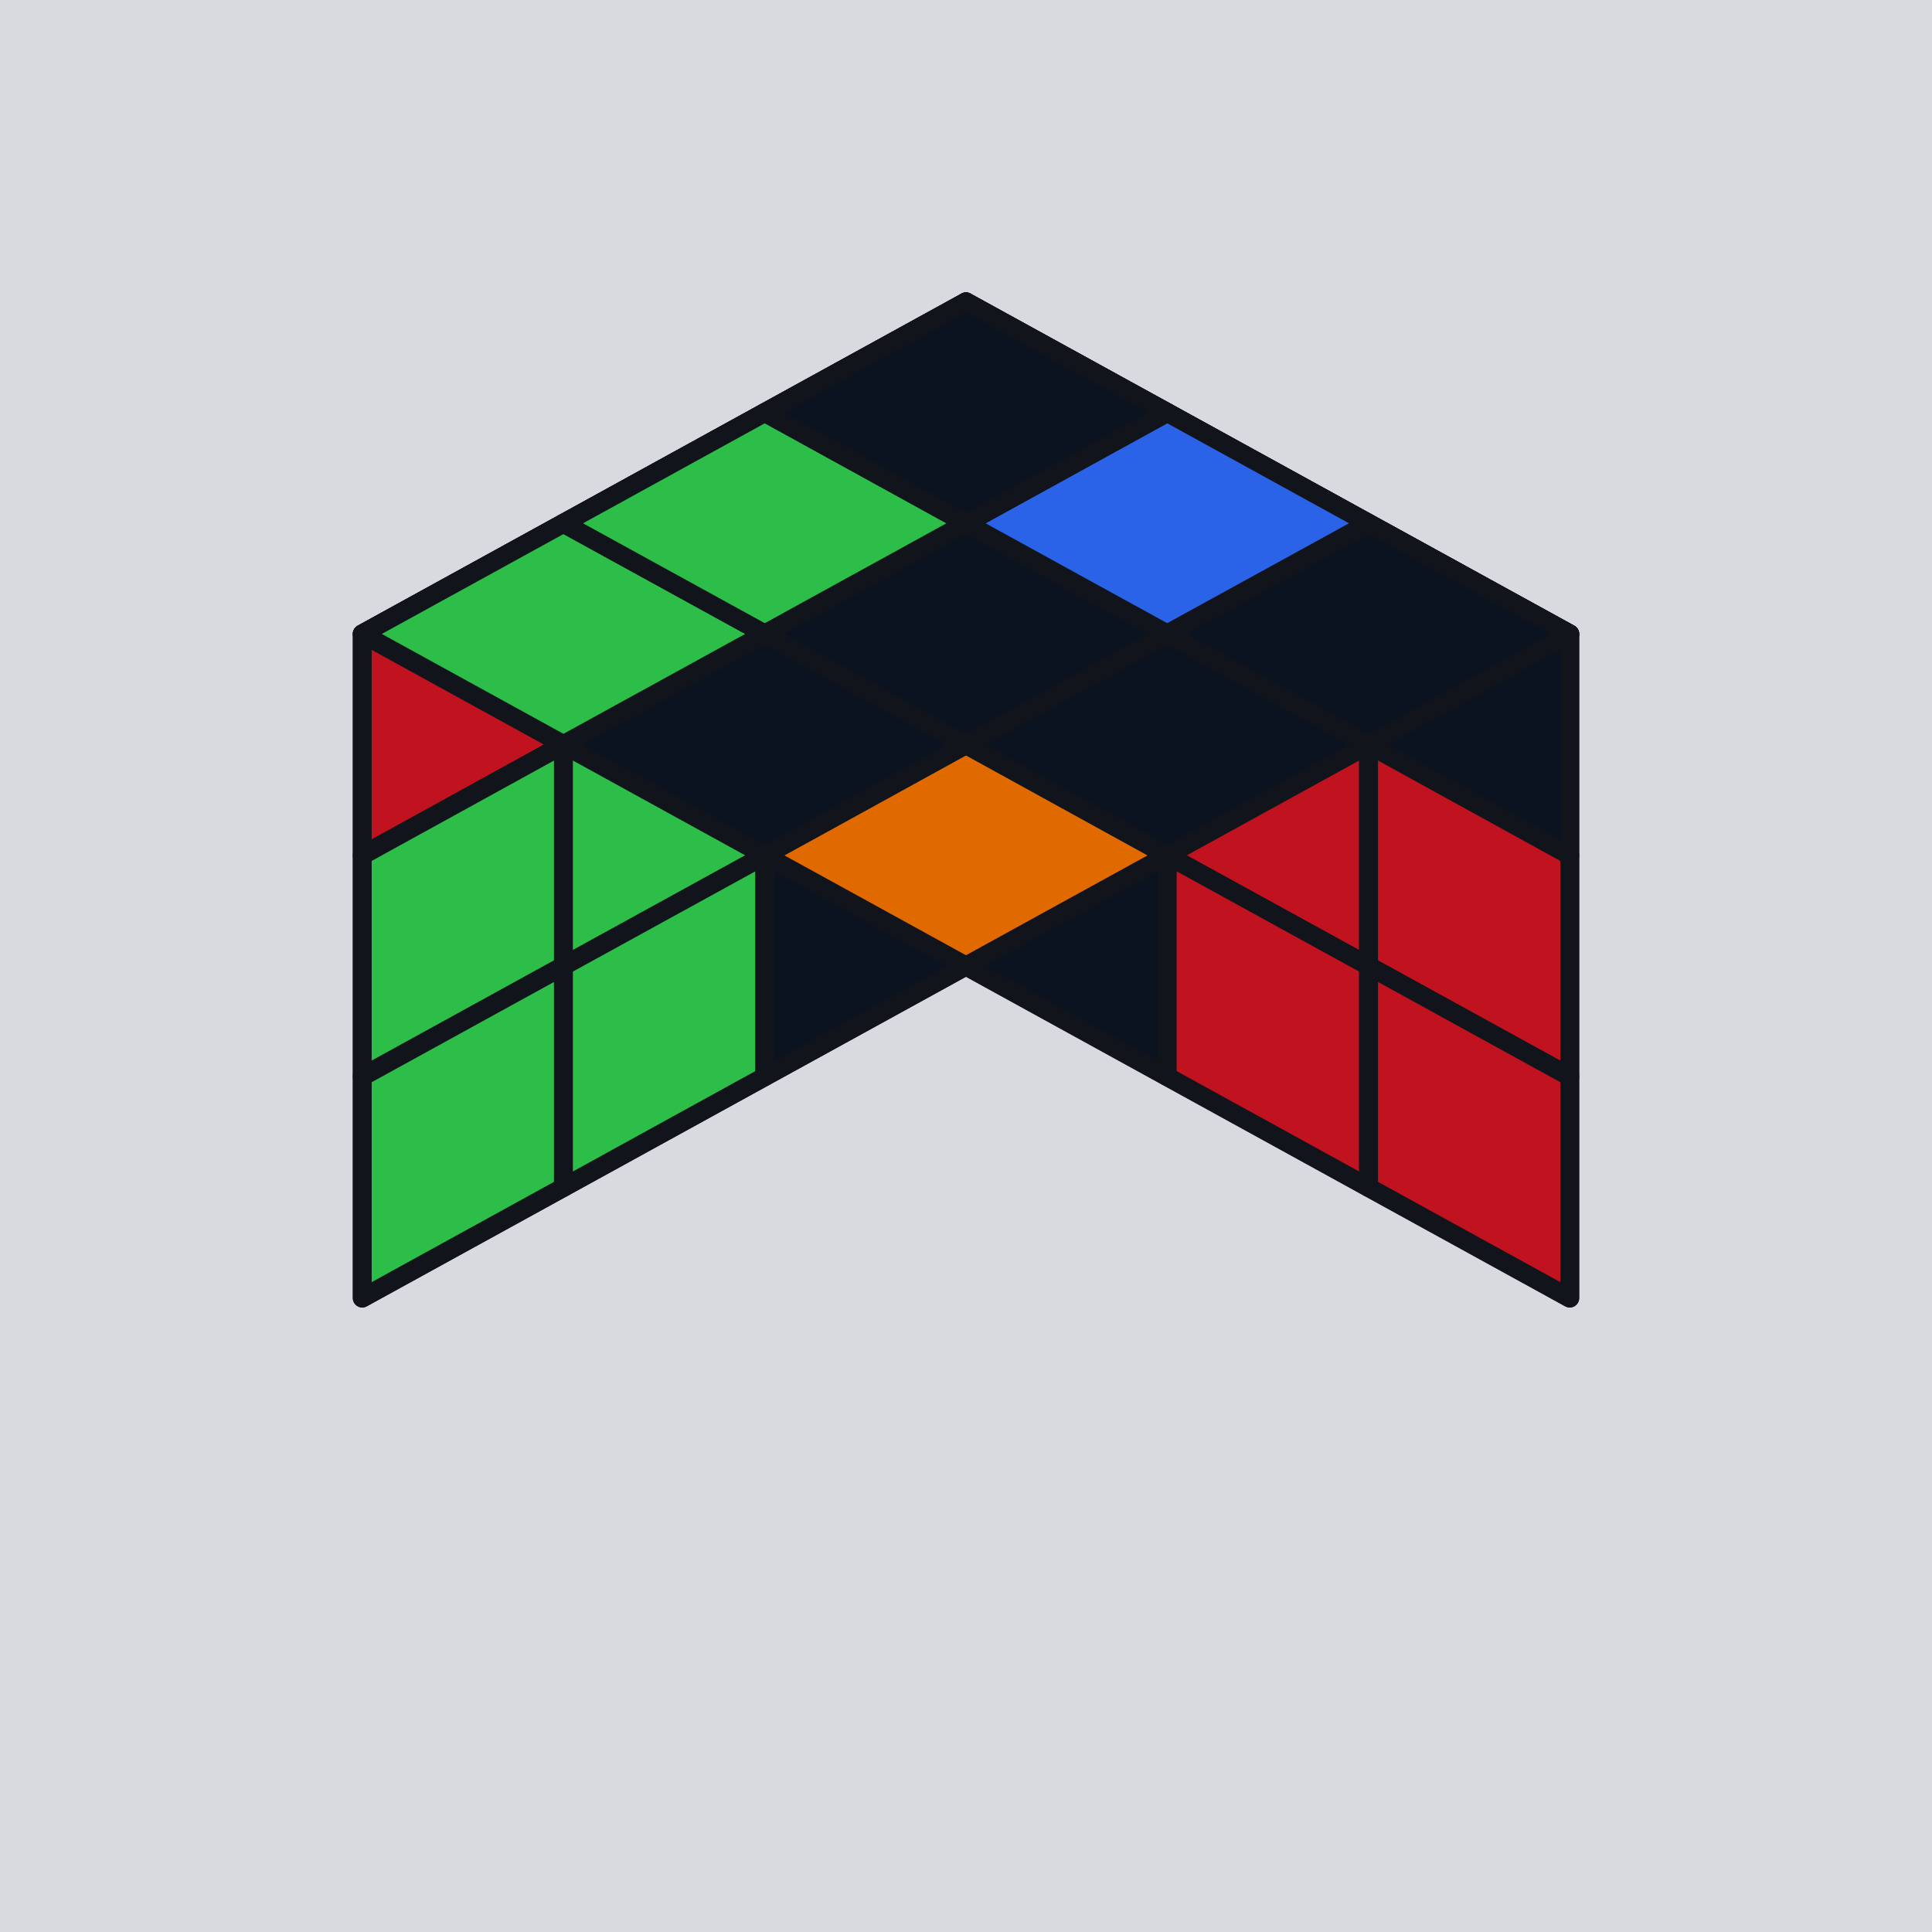
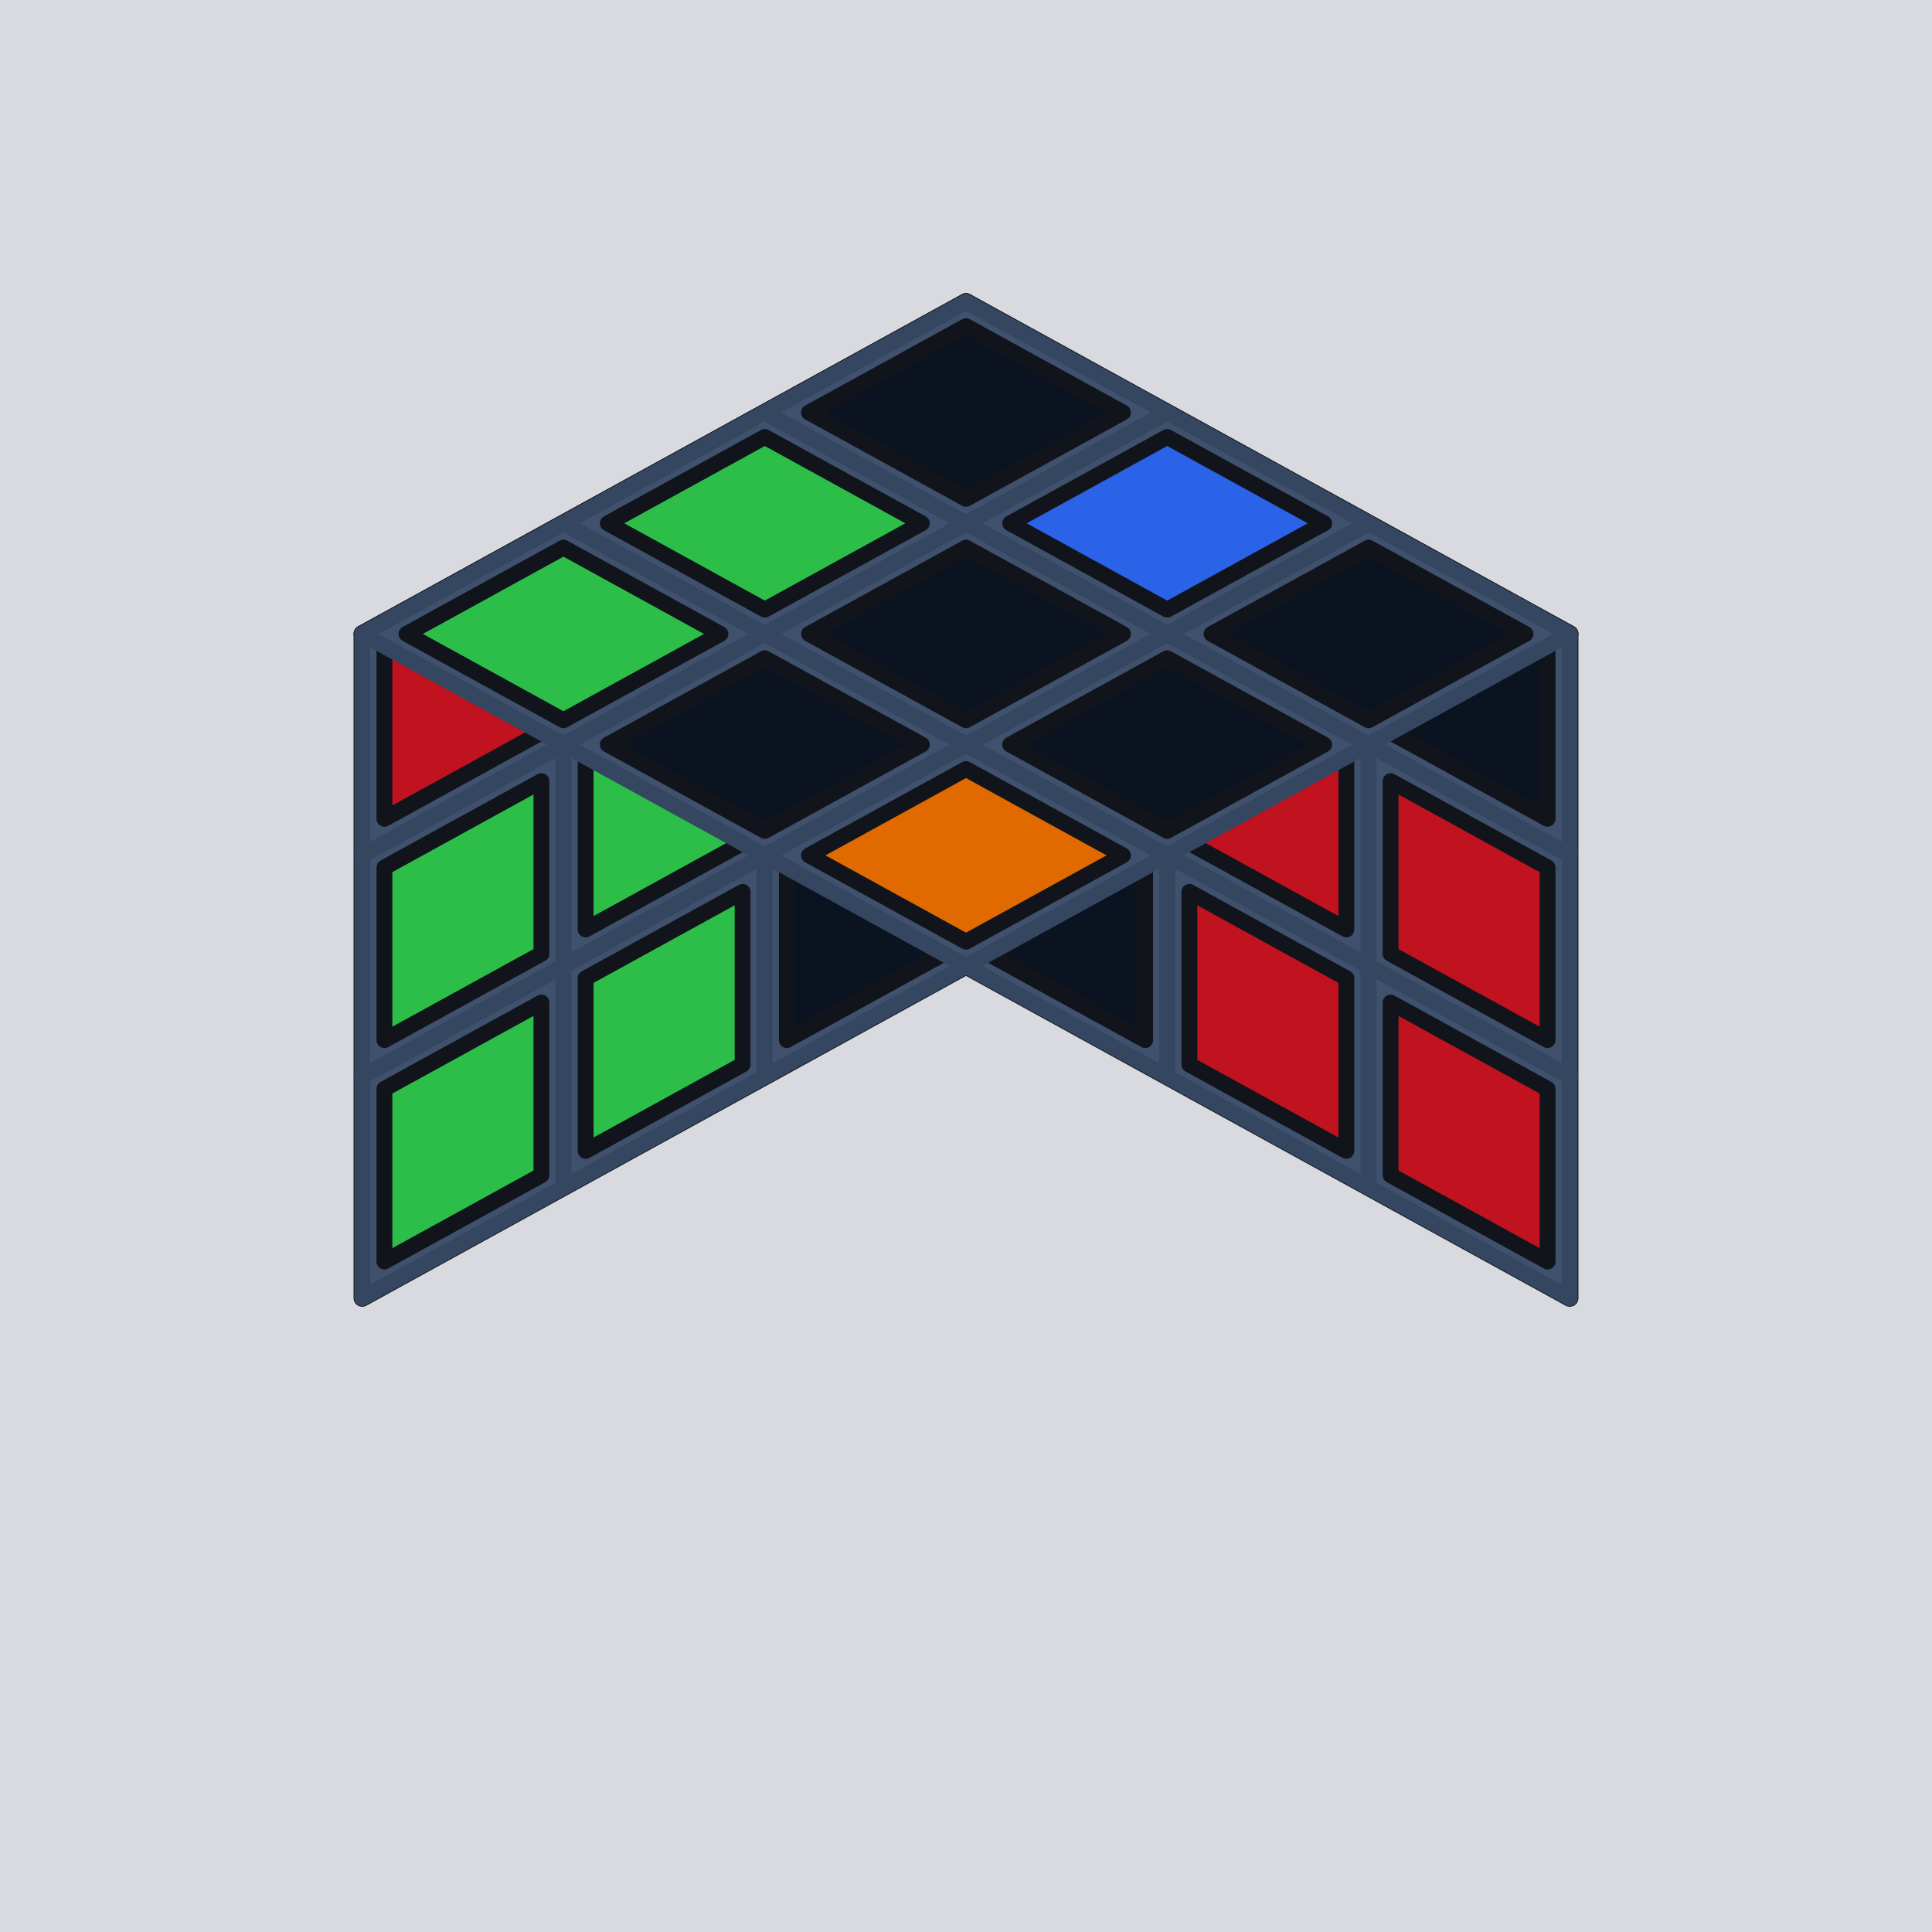
<svg xmlns="http://www.w3.org/2000/svg" viewBox="0 0 128 128">
  <rect x="0" y="0" width="128" height="128" fill="#D8DADF" />
-   <polygon points="64.00,64.00 104.00,42.00 64.00,20.00 24.00,42.00" fill="#0B1220" stroke="#11151B" stroke-width="1.25" stroke-linejoin="round" />
-   <polygon points="24.00,42.00 64.00,20.00 64.00,64.00 24.00,86.00" fill="#0B1220" stroke="#11151B" stroke-width="1.25" stroke-linejoin="round" />
-   <polygon points="64.00,20.00 104.00,42.00 104.00,86.00 64.00,64.00" fill="#0B1220" stroke="#11151B" stroke-width="1.25" stroke-linejoin="round" />
-   <polygon points="24.00,42.00 37.33,34.67 37.33,49.33 24.00,56.67" fill="#C1121F" stroke="#11151B" stroke-width="1.25" stroke-linejoin="round" />
-   <polygon points="37.33,34.67 50.67,27.33 50.67,42.00 37.33,49.33" fill="#C1121F" stroke="#11151B" stroke-width="1.25" stroke-linejoin="round" />
-   <polygon points="50.67,27.33 64.00,20.00 64.00,34.67 50.67,42.00" fill="#0B1220" stroke="#11151B" stroke-width="1.25" stroke-linejoin="round" />
-   <polygon points="24.00,56.67 37.33,49.33 37.33,64.00 24.00,71.33" fill="#2DBE4A" stroke="#11151B" stroke-width="1.25" stroke-linejoin="round" />
-   <polygon points="37.33,49.33 50.67,42.00 50.67,56.67 37.33,64.00" fill="#2DBE4A" stroke="#11151B" stroke-width="1.25" stroke-linejoin="round" />
-   <polygon points="50.67,42.00 64.00,34.67 64.00,49.33 50.67,56.67" fill="#0B1220" stroke="#11151B" stroke-width="1.25" stroke-linejoin="round" />
-   <polygon points="24.00,71.33 37.33,64.00 37.33,78.67 24.00,86.00" fill="#2DBE4A" stroke="#11151B" stroke-width="1.25" stroke-linejoin="round" />
-   <polygon points="37.33,64.00 50.67,56.67 50.67,71.33 37.33,78.67" fill="#2DBE4A" stroke="#11151B" stroke-width="1.25" stroke-linejoin="round" />
-   <polygon points="50.67,56.67 64.00,49.33 64.00,64.00 50.67,71.33" fill="#0B1220" stroke="#11151B" stroke-width="1.25" stroke-linejoin="round" />
-   <polygon points="64.00,20.00 77.33,27.33 77.33,42.00 64.00,34.67" fill="#0B1220" stroke="#11151B" stroke-width="1.25" stroke-linejoin="round" />
-   <polygon points="77.33,27.33 90.67,34.67 90.67,49.33 77.33,42.00" fill="#E06A00" stroke="#11151B" stroke-width="1.25" stroke-linejoin="round" />
-   <polygon points="90.67,34.67 104.00,42.00 104.00,56.67 90.67,49.33" fill="#0B1220" stroke="#11151B" stroke-width="1.25" stroke-linejoin="round" />
-   <polygon points="64.00,34.67 77.33,42.00 77.33,56.67 64.00,49.33" fill="#0B1220" stroke="#11151B" stroke-width="1.25" stroke-linejoin="round" />
-   <polygon points="77.33,42.00 90.67,49.33 90.67,64.00 77.33,56.67" fill="#C1121F" stroke="#11151B" stroke-width="1.25" stroke-linejoin="round" />
-   <polygon points="90.67,49.33 104.00,56.67 104.00,71.33 90.67,64.00" fill="#C1121F" stroke="#11151B" stroke-width="1.25" stroke-linejoin="round" />
-   <polygon points="64.00,49.33 77.33,56.67 77.33,71.33 64.00,64.00" fill="#0B1220" stroke="#11151B" stroke-width="1.25" stroke-linejoin="round" />
-   <polygon points="77.33,56.67 90.67,64.00 90.67,78.67 77.33,71.33" fill="#C1121F" stroke="#11151B" stroke-width="1.25" stroke-linejoin="round" />
-   <polygon points="90.67,64.00 104.00,71.33 104.00,86.00 90.67,78.67" fill="#C1121F" stroke="#11151B" stroke-width="1.25" stroke-linejoin="round" />
-   <polygon points="64.00,64.00 77.33,56.67 64.00,49.33 50.67,56.67" fill="#E06A00" stroke="#11151B" stroke-width="1.25" stroke-linejoin="round" />
-   <polygon points="77.33,56.67 90.67,49.33 77.33,42.00 64.00,49.33" fill="#0B1220" stroke="#11151B" stroke-width="1.25" stroke-linejoin="round" />
-   <polygon points="90.67,49.33 104.00,42.00 90.67,34.67 77.33,42.00" fill="#0B1220" stroke="#11151B" stroke-width="1.25" stroke-linejoin="round" />
-   <polygon points="50.67,56.67 64.00,49.33 50.67,42.00 37.33,49.33" fill="#0B1220" stroke="#11151B" stroke-width="1.25" stroke-linejoin="round" />
-   <polygon points="64.00,49.33 77.33,42.00 64.00,34.67 50.67,42.00" fill="#0B1220" stroke="#11151B" stroke-width="1.25" stroke-linejoin="round" />
-   <polygon points="77.33,42.00 90.67,34.67 77.33,27.33 64.00,34.67" fill="#2B63E8" stroke="#11151B" stroke-width="1.25" stroke-linejoin="round" />
-   <polygon points="37.33,49.33 50.67,42.00 37.33,34.67 24.00,42.00" fill="#2DBE4A" stroke="#11151B" stroke-width="1.25" stroke-linejoin="round" />
-   <polygon points="50.67,42.00 64.00,34.67 50.67,27.33 37.33,34.67" fill="#2DBE4A" stroke="#11151B" stroke-width="1.25" stroke-linejoin="round" />
-   <polygon points="64.00,34.67 77.33,27.33 64.00,20.00 50.67,27.33" fill="#0B1220" stroke="#11151B" stroke-width="1.25" stroke-linejoin="round" />
+   <polygon points="64.00,64.00 104.00,42.00 64.00,20.00 24.00,42.00" fill="#0B1220" stroke="#11151B" stroke-width="1.15" stroke-linejoin="round" />
+   <polygon points="24.00,42.00 64.00,20.00 64.00,64.00 24.00,86.00" fill="#0B1220" stroke="#11151B" stroke-width="1.15" stroke-linejoin="round" />
+   <polygon points="64.00,20.00 104.00,42.00 104.00,86.00 64.00,64.00" fill="#0B1220" stroke="#11151B" stroke-width="1.15" stroke-linejoin="round" />
+   <polygon points="24.00,42.00 37.33,34.67 37.33,49.33 24.00,56.67" fill="#3F516D" stroke="#344660" stroke-width="1.05" stroke-linejoin="round" />
+   <polygon points="25.47,42.81 35.87,37.09 35.87,48.53 25.47,54.25" fill="#C1121F" stroke="#11151B" stroke-width="1.05" stroke-linejoin="round" />
+   <polygon points="37.33,34.67 50.67,27.33 50.67,42.00 37.33,49.33" fill="#3F516D" stroke="#344660" stroke-width="1.05" stroke-linejoin="round" />
+   <polygon points="38.80,35.47 49.20,29.75 49.20,41.19 38.80,46.91" fill="#C1121F" stroke="#11151B" stroke-width="1.05" stroke-linejoin="round" />
+   <polygon points="50.67,27.33 64.00,20.00 64.00,34.67 50.67,42.00" fill="#3F516D" stroke="#344660" stroke-width="1.05" stroke-linejoin="round" />
+   <polygon points="52.13,28.14 62.53,22.42 62.53,33.86 52.13,39.58" fill="#0B1220" stroke="#11151B" stroke-width="1.05" stroke-linejoin="round" />
+   <polygon points="24.00,56.67 37.33,49.33 37.33,64.00 24.00,71.33" fill="#3F516D" stroke="#344660" stroke-width="1.05" stroke-linejoin="round" />
+   <polygon points="25.47,57.47 35.87,51.75 35.87,63.19 25.47,68.91" fill="#2DBE4A" stroke="#11151B" stroke-width="1.05" stroke-linejoin="round" />
+   <polygon points="37.33,49.33 50.67,42.00 50.67,56.67 37.33,64.00" fill="#3F516D" stroke="#344660" stroke-width="1.05" stroke-linejoin="round" />
+   <polygon points="38.80,50.14 49.20,44.42 49.20,55.86 38.80,61.58" fill="#2DBE4A" stroke="#11151B" stroke-width="1.05" stroke-linejoin="round" />
+   <polygon points="50.67,42.00 64.00,34.67 64.00,49.33 50.67,56.67" fill="#3F516D" stroke="#344660" stroke-width="1.05" stroke-linejoin="round" />
+   <polygon points="52.13,42.81 62.53,37.09 62.53,48.53 52.13,54.25" fill="#0B1220" stroke="#11151B" stroke-width="1.05" stroke-linejoin="round" />
+   <polygon points="24.00,71.33 37.33,64.00 37.33,78.67 24.00,86.00" fill="#3F516D" stroke="#344660" stroke-width="1.05" stroke-linejoin="round" />
+   <polygon points="25.47,72.14 35.87,66.42 35.87,77.86 25.47,83.58" fill="#2DBE4A" stroke="#11151B" stroke-width="1.05" stroke-linejoin="round" />
+   <polygon points="37.33,64.00 50.67,56.67 50.67,71.33 37.33,78.67" fill="#3F516D" stroke="#344660" stroke-width="1.05" stroke-linejoin="round" />
+   <polygon points="38.80,64.81 49.20,59.09 49.20,70.53 38.80,76.25" fill="#2DBE4A" stroke="#11151B" stroke-width="1.05" stroke-linejoin="round" />
+   <polygon points="50.67,56.67 64.00,49.33 64.00,64.00 50.67,71.33" fill="#3F516D" stroke="#344660" stroke-width="1.05" stroke-linejoin="round" />
+   <polygon points="52.13,57.47 62.53,51.75 62.53,63.19 52.13,68.91" fill="#0B1220" stroke="#11151B" stroke-width="1.05" stroke-linejoin="round" />
+   <polygon points="64.00,20.00 77.33,27.33 77.33,42.00 64.00,34.67" fill="#3F516D" stroke="#344660" stroke-width="1.05" stroke-linejoin="round" />
+   <polygon points="65.47,22.42 75.87,28.14 75.87,39.58 65.47,33.86" fill="#0B1220" stroke="#11151B" stroke-width="1.05" stroke-linejoin="round" />
+   <polygon points="77.33,27.33 90.67,34.67 90.67,49.33 77.33,42.00" fill="#3F516D" stroke="#344660" stroke-width="1.05" stroke-linejoin="round" />
+   <polygon points="78.80,29.75 89.20,35.47 89.20,46.91 78.80,41.19" fill="#E06A00" stroke="#11151B" stroke-width="1.05" stroke-linejoin="round" />
+   <polygon points="90.67,34.67 104.00,42.00 104.00,56.67 90.67,49.33" fill="#3F516D" stroke="#344660" stroke-width="1.05" stroke-linejoin="round" />
+   <polygon points="92.13,37.09 102.53,42.81 102.53,54.25 92.13,48.53" fill="#0B1220" stroke="#11151B" stroke-width="1.05" stroke-linejoin="round" />
+   <polygon points="64.00,34.67 77.33,42.00 77.33,56.67 64.00,49.33" fill="#3F516D" stroke="#344660" stroke-width="1.05" stroke-linejoin="round" />
+   <polygon points="65.47,37.09 75.87,42.81 75.87,54.25 65.47,48.53" fill="#0B1220" stroke="#11151B" stroke-width="1.05" stroke-linejoin="round" />
+   <polygon points="77.33,42.00 90.67,49.33 90.67,64.00 77.33,56.67" fill="#3F516D" stroke="#344660" stroke-width="1.05" stroke-linejoin="round" />
+   <polygon points="78.80,44.42 89.20,50.14 89.20,61.58 78.80,55.86" fill="#C1121F" stroke="#11151B" stroke-width="1.05" stroke-linejoin="round" />
+   <polygon points="90.67,49.33 104.00,56.67 104.00,71.33 90.67,64.00" fill="#3F516D" stroke="#344660" stroke-width="1.05" stroke-linejoin="round" />
+   <polygon points="92.13,51.75 102.53,57.47 102.53,68.91 92.13,63.19" fill="#C1121F" stroke="#11151B" stroke-width="1.05" stroke-linejoin="round" />
+   <polygon points="64.00,49.33 77.33,56.67 77.33,71.33 64.00,64.00" fill="#3F516D" stroke="#344660" stroke-width="1.05" stroke-linejoin="round" />
+   <polygon points="65.47,51.75 75.87,57.47 75.87,68.91 65.47,63.19" fill="#0B1220" stroke="#11151B" stroke-width="1.05" stroke-linejoin="round" />
+   <polygon points="77.33,56.67 90.67,64.00 90.67,78.67 77.33,71.33" fill="#3F516D" stroke="#344660" stroke-width="1.05" stroke-linejoin="round" />
+   <polygon points="78.80,59.09 89.20,64.81 89.20,76.25 78.80,70.53" fill="#C1121F" stroke="#11151B" stroke-width="1.05" stroke-linejoin="round" />
+   <polygon points="90.67,64.00 104.00,71.33 104.00,86.00 90.67,78.67" fill="#3F516D" stroke="#344660" stroke-width="1.05" stroke-linejoin="round" />
+   <polygon points="92.13,66.42 102.53,72.14 102.53,83.58 92.13,77.86" fill="#C1121F" stroke="#11151B" stroke-width="1.05" stroke-linejoin="round" />
+   <polygon points="64.00,64.00 77.33,56.67 64.00,49.33 50.67,56.67" fill="#3F516D" stroke="#344660" stroke-width="1.05" stroke-linejoin="round" />
+   <polygon points="64.00,62.39 74.40,56.67 64.00,50.95 53.60,56.67" fill="#E06A00" stroke="#11151B" stroke-width="1.05" stroke-linejoin="round" />
+   <polygon points="77.33,56.67 90.67,49.33 77.33,42.00 64.00,49.33" fill="#3F516D" stroke="#344660" stroke-width="1.05" stroke-linejoin="round" />
+   <polygon points="77.33,55.05 87.73,49.33 77.33,43.61 66.93,49.33" fill="#0B1220" stroke="#11151B" stroke-width="1.05" stroke-linejoin="round" />
+   <polygon points="90.67,49.33 104.00,42.00 90.67,34.67 77.33,42.00" fill="#3F516D" stroke="#344660" stroke-width="1.05" stroke-linejoin="round" />
+   <polygon points="90.67,47.72 101.07,42.00 90.67,36.28 80.27,42.00" fill="#0B1220" stroke="#11151B" stroke-width="1.05" stroke-linejoin="round" />
+   <polygon points="50.67,56.67 64.00,49.33 50.67,42.00 37.33,49.33" fill="#3F516D" stroke="#344660" stroke-width="1.05" stroke-linejoin="round" />
+   <polygon points="50.67,55.05 61.07,49.33 50.67,43.61 40.27,49.33" fill="#0B1220" stroke="#11151B" stroke-width="1.05" stroke-linejoin="round" />
+   <polygon points="64.00,49.33 77.33,42.00 64.00,34.67 50.67,42.00" fill="#3F516D" stroke="#344660" stroke-width="1.05" stroke-linejoin="round" />
+   <polygon points="64.00,47.72 74.40,42.00 64.00,36.28 53.60,42.00" fill="#0B1220" stroke="#11151B" stroke-width="1.05" stroke-linejoin="round" />
+   <polygon points="77.33,42.00 90.67,34.67 77.33,27.33 64.00,34.67" fill="#3F516D" stroke="#344660" stroke-width="1.05" stroke-linejoin="round" />
+   <polygon points="77.33,40.39 87.73,34.67 77.33,28.95 66.93,34.67" fill="#2B63E8" stroke="#11151B" stroke-width="1.05" stroke-linejoin="round" />
+   <polygon points="37.33,49.33 50.67,42.00 37.33,34.67 24.00,42.00" fill="#3F516D" stroke="#344660" stroke-width="1.05" stroke-linejoin="round" />
+   <polygon points="37.33,47.72 47.73,42.00 37.33,36.28 26.93,42.00" fill="#2DBE4A" stroke="#11151B" stroke-width="1.05" stroke-linejoin="round" />
+   <polygon points="50.67,42.00 64.00,34.67 50.67,27.33 37.33,34.67" fill="#3F516D" stroke="#344660" stroke-width="1.05" stroke-linejoin="round" />
+   <polygon points="50.67,40.39 61.07,34.67 50.67,28.95 40.27,34.67" fill="#2DBE4A" stroke="#11151B" stroke-width="1.05" stroke-linejoin="round" />
+   <polygon points="64.00,34.67 77.33,27.33 64.00,20.00 50.67,27.33" fill="#3F516D" stroke="#344660" stroke-width="1.05" stroke-linejoin="round" />
+   <polygon points="64.00,33.05 74.40,27.33 64.00,21.61 53.60,27.33" fill="#0B1220" stroke="#11151B" stroke-width="1.05" stroke-linejoin="round" />
</svg>
